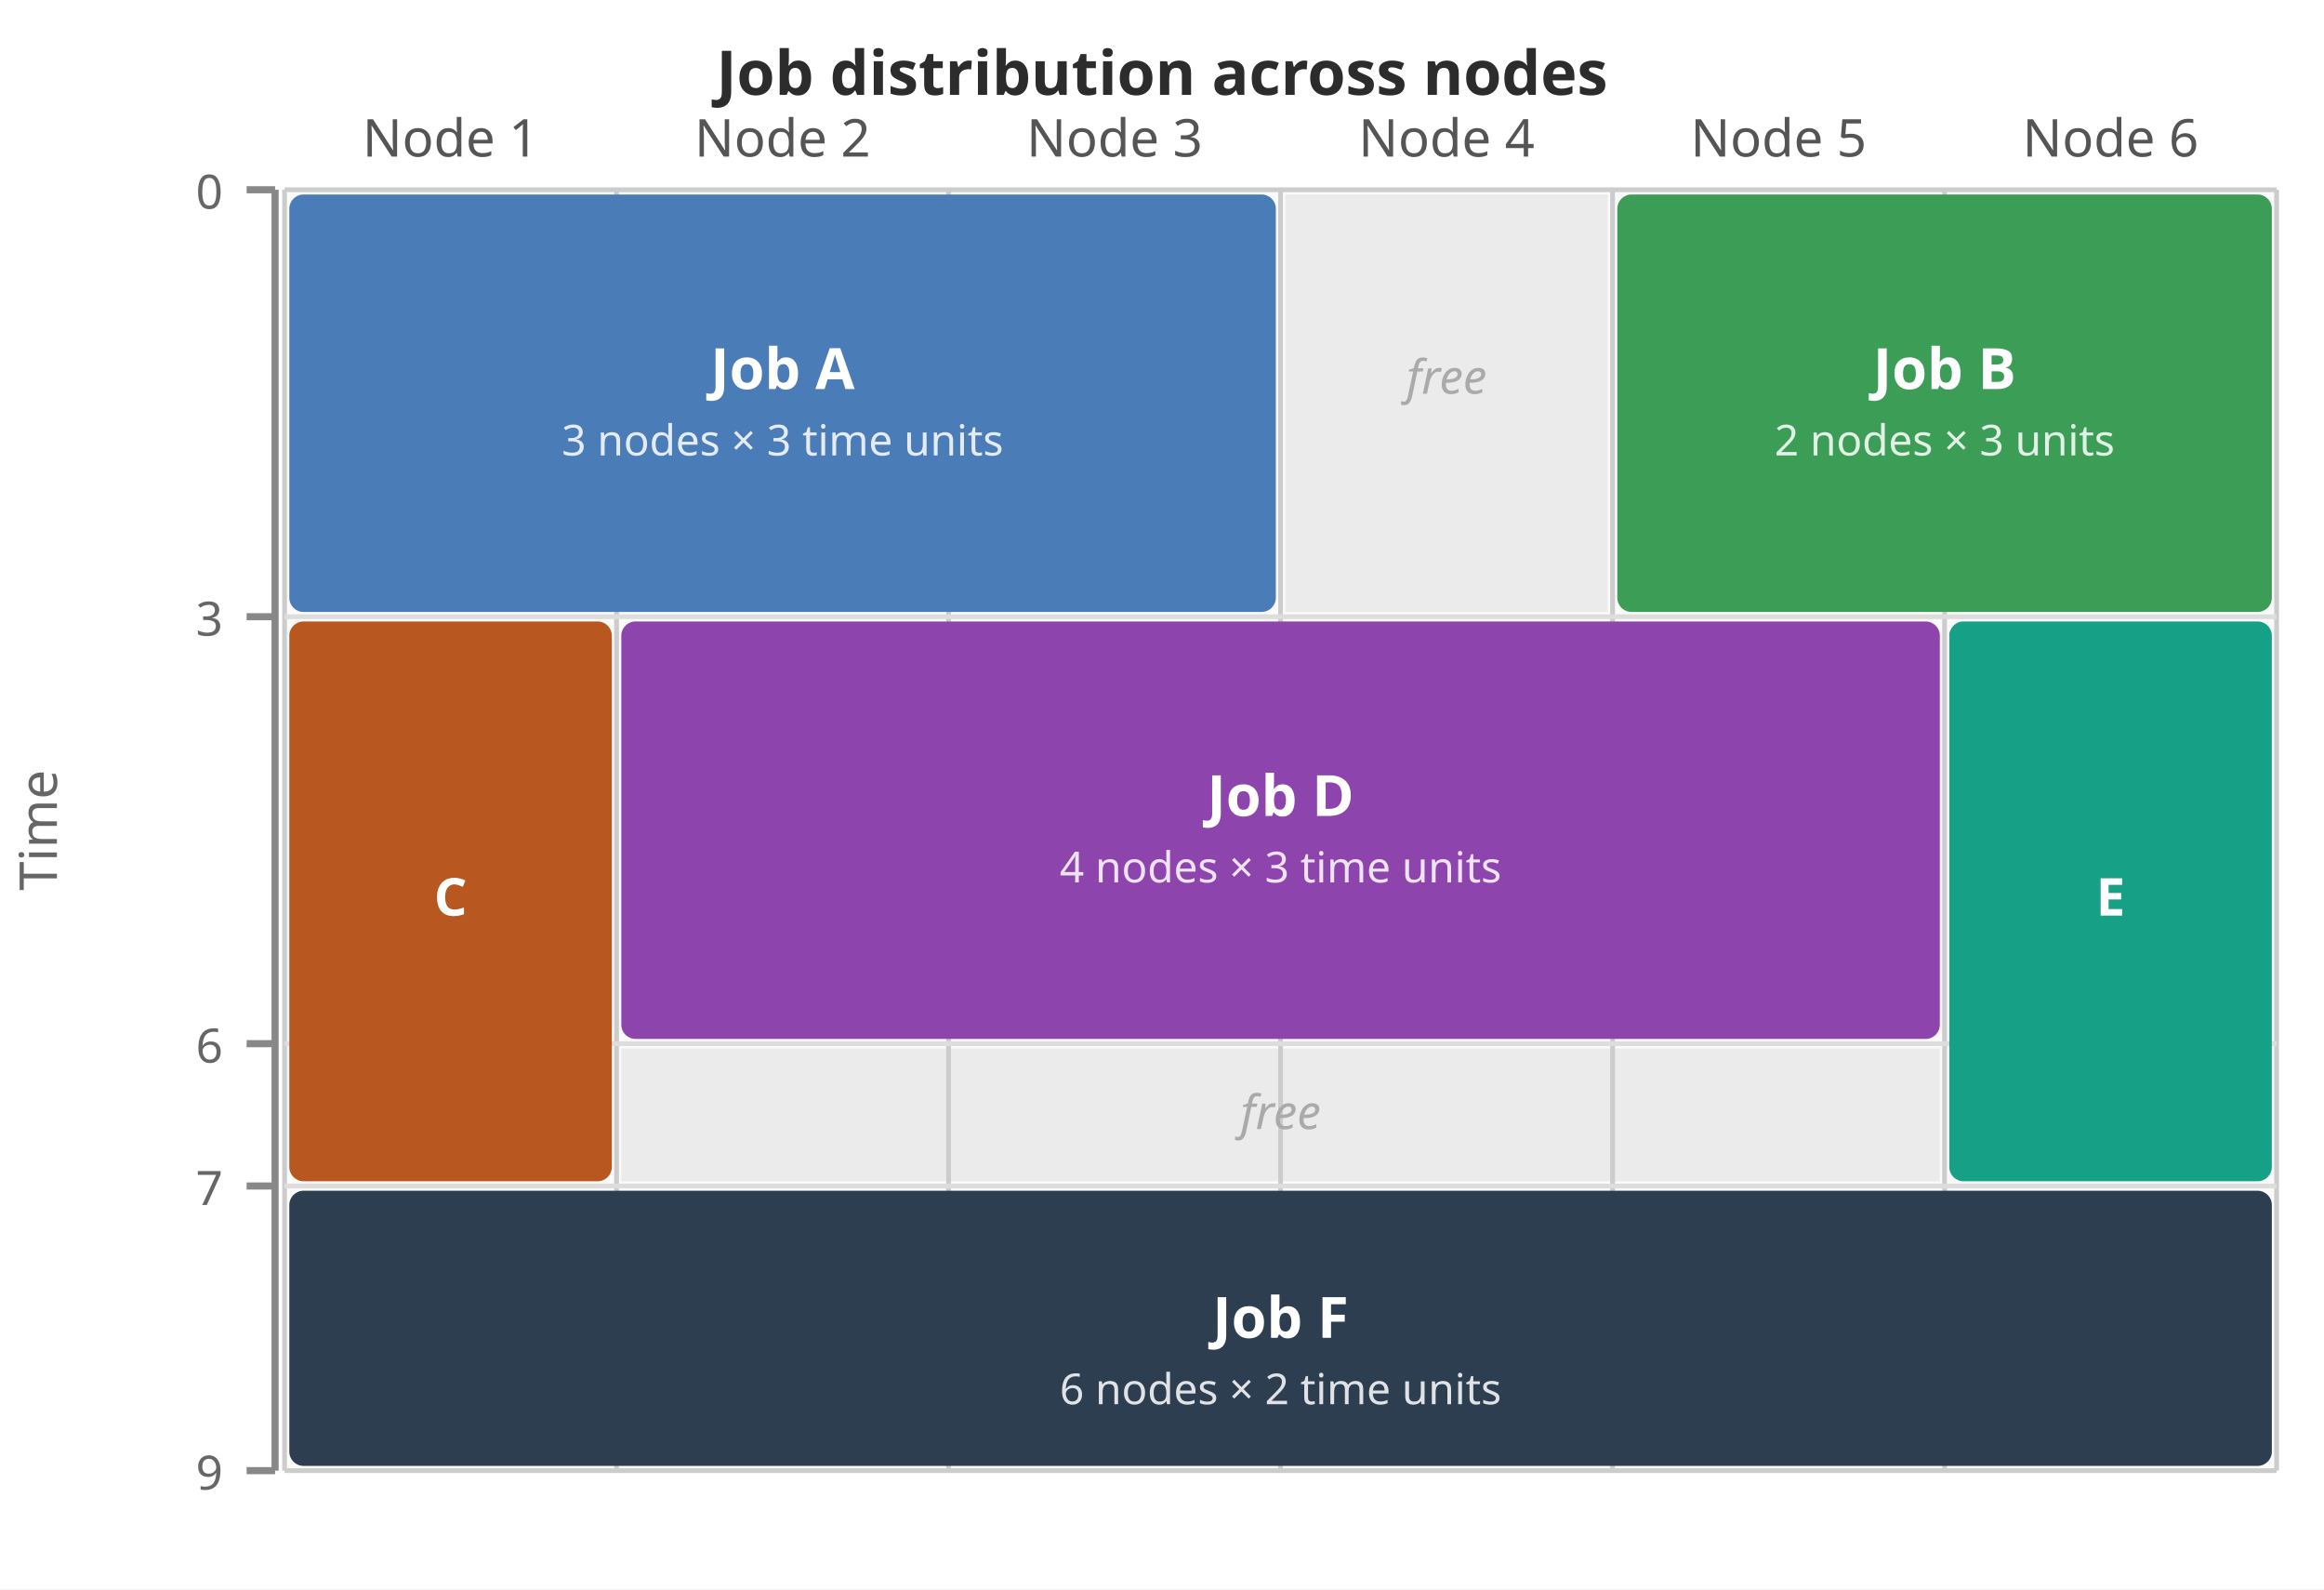
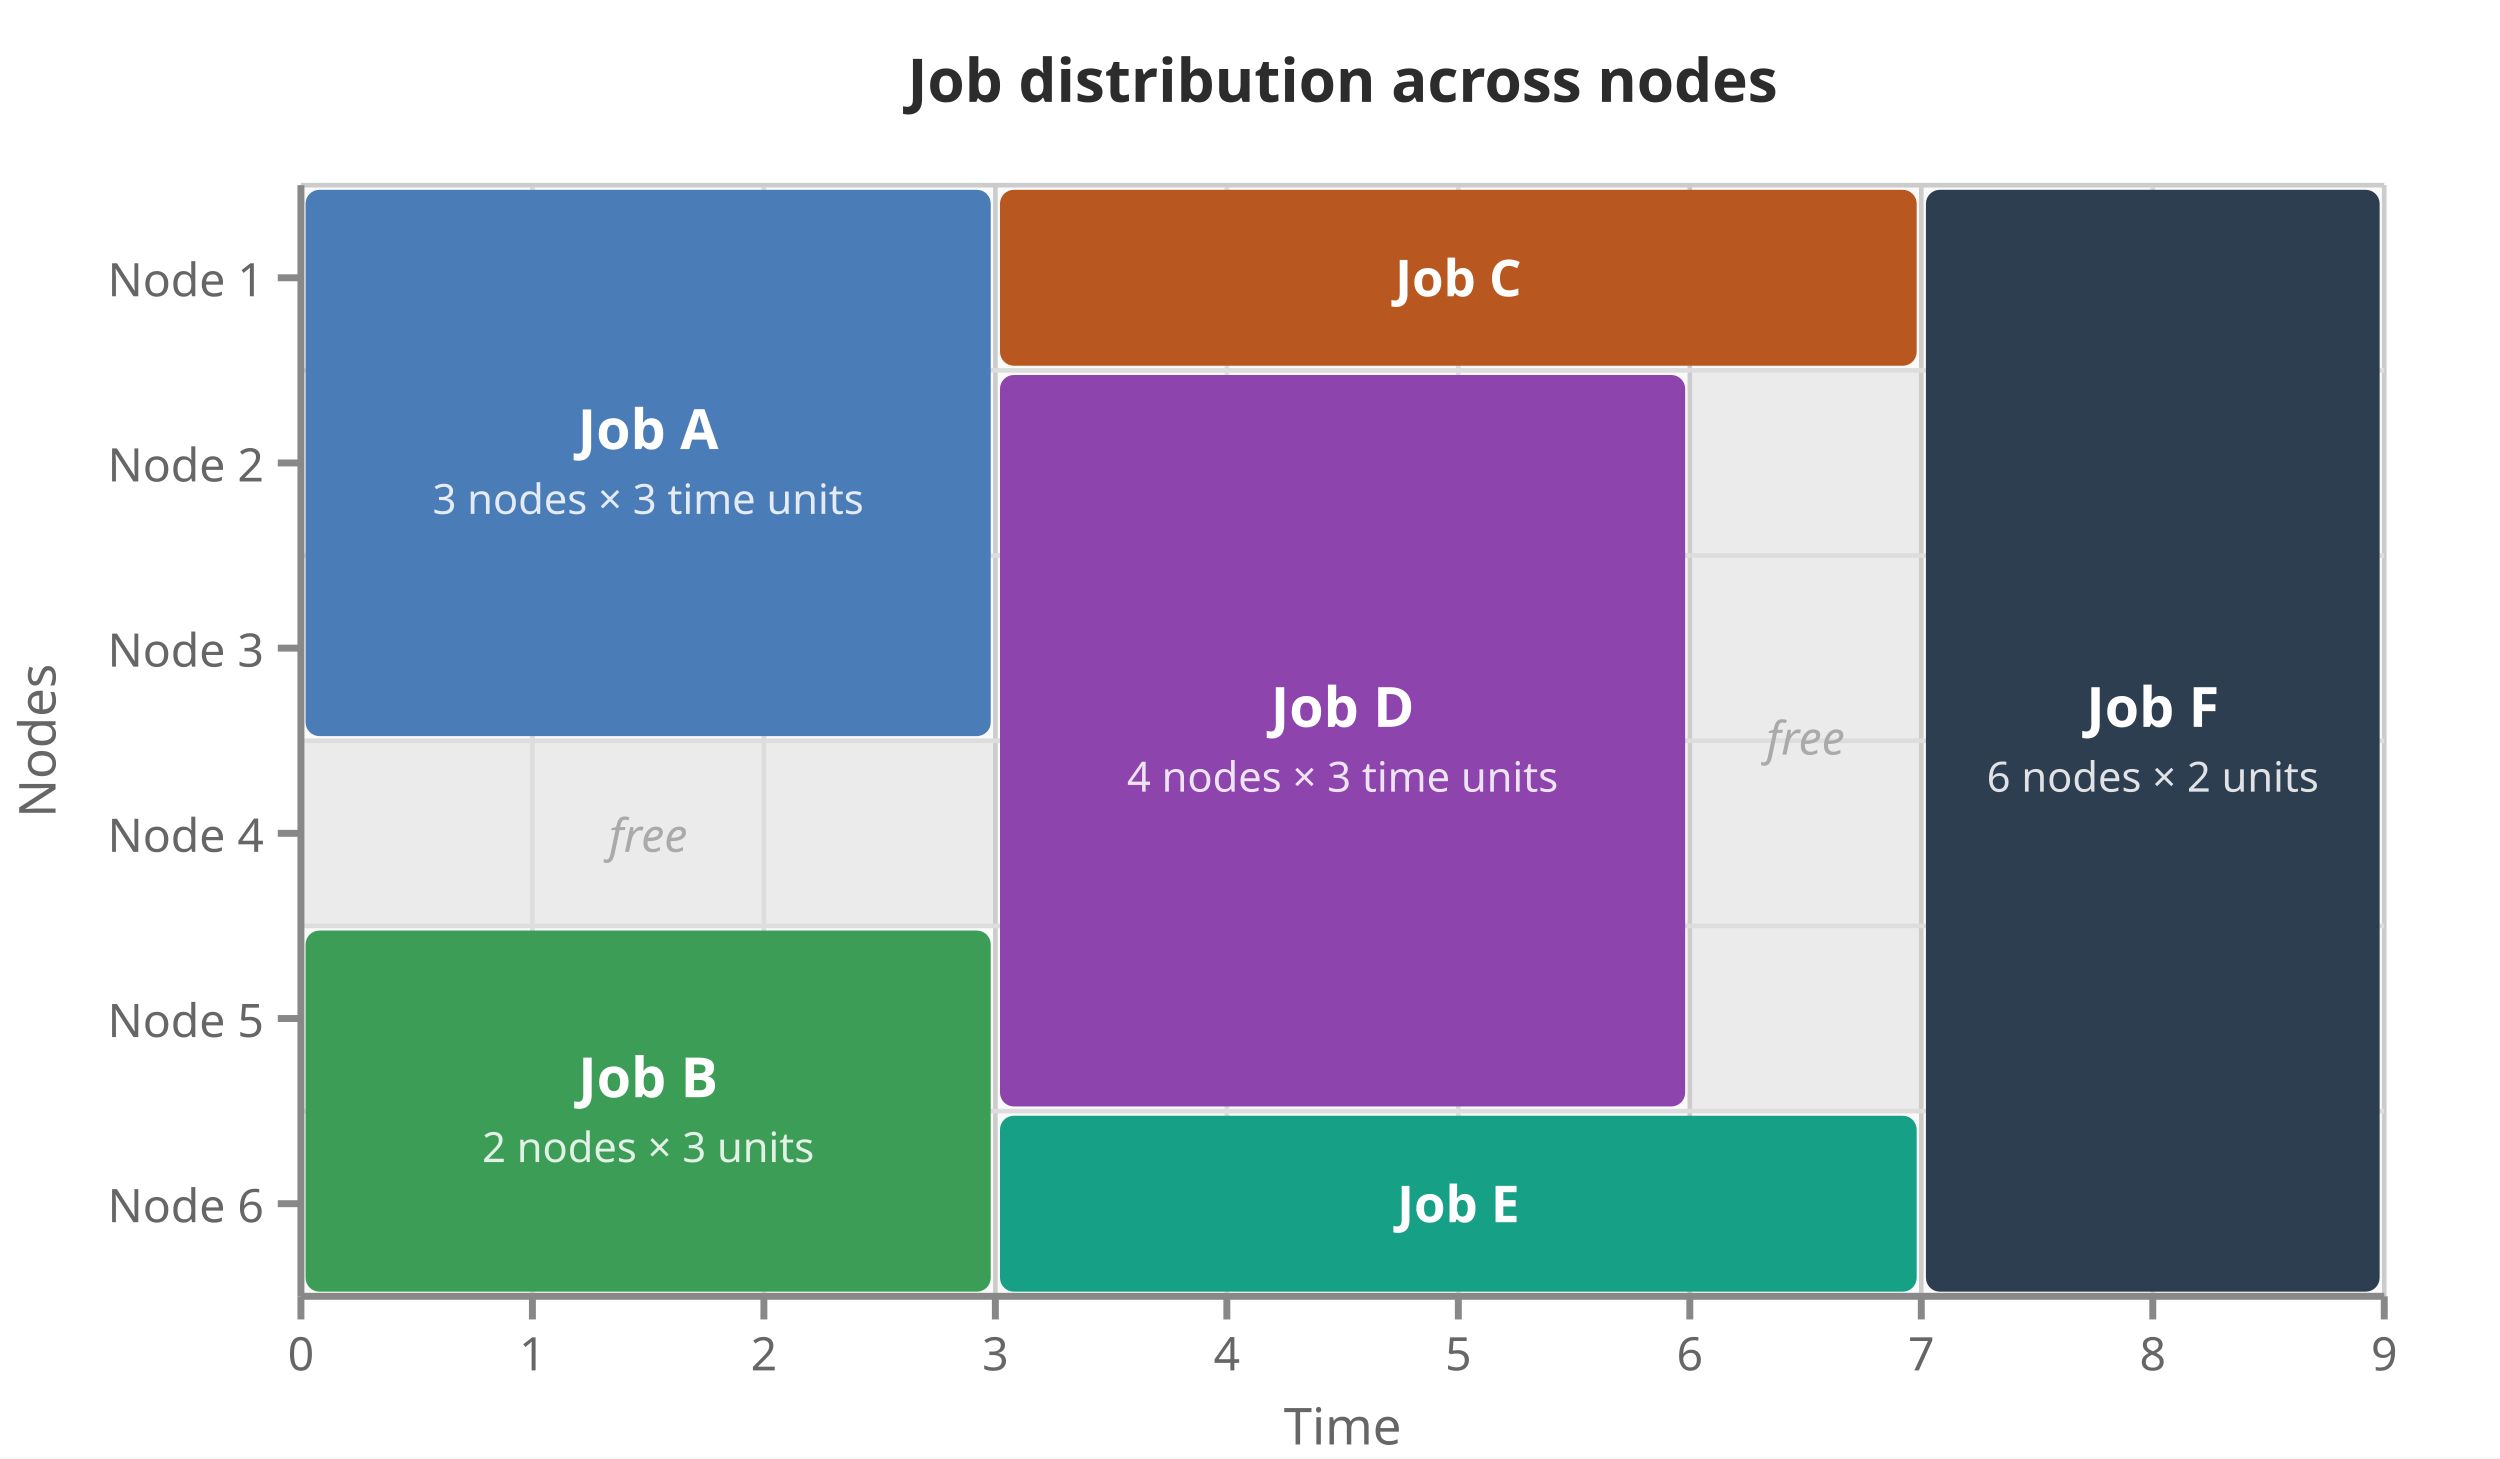
- <svg xmlns="http://www.w3.org/2000/svg" viewBox="0 0 490 335" font-family="sans-serif">
-   <rect width="490" height="335" fill="#ffffff" />
-   <rect x="60" y="40" width="420" height="270" fill="#fafafa" />
-   <rect x="271" y="41" width="68" height="88" fill="#ebebeb" />
-   <rect x="131" y="221" width="278" height="28" fill="#ebebeb" />
-   <text x="245" y="20" text-anchor="middle" font-size="13" font-weight="bold" fill="#2c2c2c">Job distribution across nodes</text>
-   <text x="95" y="33" text-anchor="middle" font-size="11" fill="#555555">Node 1</text>
-   <text x="165" y="33" text-anchor="middle" font-size="11" fill="#555555">Node 2</text>
-   <text x="235" y="33" text-anchor="middle" font-size="11" fill="#555555">Node 3</text>
-   <text x="305" y="33" text-anchor="middle" font-size="11" fill="#555555">Node 4</text>
-   <text x="375" y="33" text-anchor="middle" font-size="11" fill="#555555">Node 5</text>
-   <text x="445" y="33" text-anchor="middle" font-size="11" fill="#555555">Node 6</text>
-   <line x1="60" y1="40" x2="60" y2="310" stroke="#cccccc" stroke-width="1" />
-   <line x1="130" y1="40" x2="130" y2="310" stroke="#cccccc" stroke-width="1" />
-   <line x1="200" y1="40" x2="200" y2="310" stroke="#cccccc" stroke-width="1" />
-   <line x1="270" y1="40" x2="270" y2="310" stroke="#cccccc" stroke-width="1" />
-   <line x1="340" y1="40" x2="340" y2="310" stroke="#cccccc" stroke-width="1" />
-   <line x1="410" y1="40" x2="410" y2="310" stroke="#cccccc" stroke-width="1" />
-   <line x1="480" y1="40" x2="480" y2="310" stroke="#cccccc" stroke-width="1" />
-   <line x1="60" y1="40" x2="480" y2="40" stroke="#cccccc" stroke-width="1" />
-   <line x1="60" y1="130" x2="480" y2="130" stroke="#dddddd" stroke-width="1" />
-   <line x1="60" y1="220" x2="480" y2="220" stroke="#dddddd" stroke-width="1" />
-   <line x1="60" y1="250" x2="480" y2="250" stroke="#dddddd" stroke-width="1" />
-   <line x1="60" y1="310" x2="480" y2="310" stroke="#cccccc" stroke-width="1" />
-   <rect x="61" y="41" width="208" height="88" rx="3" fill="#4a7cb8" />
-   <text x="165" y="82" text-anchor="middle" font-size="12" fill="#ffffff" font-weight="bold">Job A</text>
-   <text x="165" y="96" text-anchor="middle" font-size="9" fill="rgba(255,255,255,0.85)">3 nodes × 3 time units</text>
-   <rect x="341" y="41" width="138" height="88" rx="3" fill="#3c9e56" />
-   <text x="410" y="82" text-anchor="middle" font-size="12" fill="#ffffff" font-weight="bold">Job B</text>
-   <text x="410" y="96" text-anchor="middle" font-size="9" fill="rgba(255,255,255,0.85)">2 nodes × 3 units</text>
-   <rect x="61" y="131" width="68" height="118" rx="3" fill="#b85820" />
-   <text x="95" y="193" text-anchor="middle" font-size="11" fill="#ffffff" font-weight="bold">C</text>
-   <rect x="131" y="131" width="278" height="88" rx="3" fill="#8e44ad" />
-   <text x="270" y="172" text-anchor="middle" font-size="12" fill="#ffffff" font-weight="bold">Job D</text>
-   <text x="270" y="186" text-anchor="middle" font-size="9" fill="rgba(255,255,255,0.85)">4 nodes × 3 time units</text>
-   <rect x="411" y="131" width="68" height="118" rx="3" fill="#16a085" />
-   <text x="445" y="193" text-anchor="middle" font-size="11" fill="#ffffff" font-weight="bold">E</text>
-   <rect x="61" y="251" width="418" height="58" rx="3" fill="#2c3e50" />
-   <text x="270" y="282" text-anchor="middle" font-size="12" fill="#ffffff" font-weight="bold">Job F</text>
-   <text x="270" y="296" text-anchor="middle" font-size="9" fill="rgba(255,255,255,0.85)">6 nodes × 2 time units</text>
-   <text x="305" y="83" text-anchor="middle" font-size="10" fill="#aaaaaa" font-style="italic">free</text>
-   <text x="270" y="238" text-anchor="middle" font-size="10" fill="#aaaaaa" font-style="italic">free</text>
-   <line x1="58" y1="40" x2="58" y2="310" stroke="#888888" stroke-width="1.5" />
-   <line x1="52" y1="40" x2="58" y2="40" stroke="#888888" stroke-width="1.5" />
-   <line x1="52" y1="130" x2="58" y2="130" stroke="#888888" stroke-width="1.5" />
-   <line x1="52" y1="220" x2="58" y2="220" stroke="#888888" stroke-width="1.5" />
-   <line x1="52" y1="250" x2="58" y2="250" stroke="#888888" stroke-width="1.5" />
-   <line x1="52" y1="310" x2="58" y2="310" stroke="#888888" stroke-width="1.5" />
-   <text x="47" y="44" text-anchor="end" font-size="10" fill="#666666">0</text>
-   <text x="47" y="134" text-anchor="end" font-size="10" fill="#666666">3</text>
-   <text x="47" y="224" text-anchor="end" font-size="10" fill="#666666">6</text>
-   <text x="47" y="254" text-anchor="end" font-size="10" fill="#666666">7</text>
-   <text x="47" y="314" text-anchor="end" font-size="10" fill="#666666">9</text>
-   <text x="12" y="175" text-anchor="middle" font-size="11" fill="#666666" transform="rotate(-90,12,175)">Time</text>
+ <svg xmlns="http://www.w3.org/2000/svg" viewBox="0 0 540 315" font-family="sans-serif">
+   <rect width="540" height="315" fill="#ffffff" />
+   <rect x="65" y="40" width="450" height="240" fill="#fafafa" />
+   <rect x="65" y="160" width="150" height="40" fill="#ebebeb" />
+   <rect x="365" y="80" width="50" height="160" fill="#ebebeb" />
+   <text x="290" y="22" text-anchor="middle" font-size="13" font-weight="bold" fill="#2c2c2c">Job distribution across nodes</text>
+   <line x1="65" y1="40" x2="65" y2="280" stroke="#cccccc" stroke-width="1" />
+   <line x1="115" y1="40" x2="115" y2="280" stroke="#dddddd" stroke-width="1" />
+   <line x1="165" y1="40" x2="165" y2="280" stroke="#dddddd" stroke-width="1" />
+   <line x1="215" y1="40" x2="215" y2="280" stroke="#cccccc" stroke-width="1" />
+   <line x1="265" y1="40" x2="265" y2="280" stroke="#dddddd" stroke-width="1" />
+   <line x1="315" y1="40" x2="315" y2="280" stroke="#dddddd" stroke-width="1" />
+   <line x1="365" y1="40" x2="365" y2="280" stroke="#cccccc" stroke-width="1" />
+   <line x1="415" y1="40" x2="415" y2="280" stroke="#cccccc" stroke-width="1" />
+   <line x1="465" y1="40" x2="465" y2="280" stroke="#dddddd" stroke-width="1" />
+   <line x1="515" y1="40" x2="515" y2="280" stroke="#cccccc" stroke-width="1" />
+   <line x1="65" y1="40" x2="515" y2="40" stroke="#cccccc" stroke-width="1" />
+   <line x1="65" y1="80" x2="515" y2="80" stroke="#dddddd" stroke-width="1" />
+   <line x1="65" y1="120" x2="515" y2="120" stroke="#dddddd" stroke-width="1" />
+   <line x1="65" y1="160" x2="515" y2="160" stroke="#dddddd" stroke-width="1" />
+   <line x1="65" y1="200" x2="515" y2="200" stroke="#dddddd" stroke-width="1" />
+   <line x1="65" y1="240" x2="515" y2="240" stroke="#dddddd" stroke-width="1" />
+   <line x1="65" y1="280" x2="515" y2="280" stroke="#cccccc" stroke-width="1" />
+   <rect x="66" y="41" width="148" height="118" rx="3" fill="#4a7cb8" />
+   <text x="140" y="97" text-anchor="middle" font-size="12" fill="#ffffff" font-weight="bold">Job A</text>
+   <text x="140" y="111" text-anchor="middle" font-size="9" fill="rgba(255,255,255,0.85)">3 nodes × 3 time units</text>
+   <rect x="66" y="201" width="148" height="78" rx="3" fill="#3c9e56" />
+   <text x="140" y="237" text-anchor="middle" font-size="12" fill="#ffffff" font-weight="bold">Job B</text>
+   <text x="140" y="251" text-anchor="middle" font-size="9" fill="rgba(255,255,255,0.85)">2 nodes × 3 units</text>
+   <rect x="216" y="41" width="198" height="38" rx="3" fill="#b85820" />
+   <text x="315" y="64" text-anchor="middle" font-size="11" fill="#ffffff" font-weight="bold">Job C</text>
+   <rect x="216" y="81" width="148" height="158" rx="3" fill="#8e44ad" />
+   <text x="290" y="157" text-anchor="middle" font-size="12" fill="#ffffff" font-weight="bold">Job D</text>
+   <text x="290" y="171" text-anchor="middle" font-size="9" fill="rgba(255,255,255,0.85)">4 nodes × 3 time units</text>
+   <rect x="216" y="241" width="198" height="38" rx="3" fill="#16a085" />
+   <text x="315" y="264" text-anchor="middle" font-size="11" fill="#ffffff" font-weight="bold">Job E</text>
+   <rect x="416" y="41" width="98" height="238" rx="3" fill="#2c3e50" />
+   <text x="465" y="157" text-anchor="middle" font-size="12" fill="#ffffff" font-weight="bold">Job F</text>
+   <text x="465" y="171" text-anchor="middle" font-size="9" fill="rgba(255,255,255,0.85)">6 nodes × 2 units</text>
+   <text x="140" y="184" text-anchor="middle" font-size="10" fill="#aaaaaa" font-style="italic">free</text>
+   <text x="390" y="163" text-anchor="middle" font-size="10" fill="#aaaaaa" font-style="italic">free</text>
+   <line x1="65" y1="40" x2="65" y2="280" stroke="#888888" stroke-width="1.5" />
+   <line x1="60" y1="60" x2="65" y2="60" stroke="#888888" stroke-width="1.5" />
+   <line x1="60" y1="100" x2="65" y2="100" stroke="#888888" stroke-width="1.5" />
+   <line x1="60" y1="140" x2="65" y2="140" stroke="#888888" stroke-width="1.5" />
+   <line x1="60" y1="180" x2="65" y2="180" stroke="#888888" stroke-width="1.5" />
+   <line x1="60" y1="220" x2="65" y2="220" stroke="#888888" stroke-width="1.5" />
+   <line x1="60" y1="260" x2="65" y2="260" stroke="#888888" stroke-width="1.5" />
+   <text x="57" y="64" text-anchor="end" font-size="10" fill="#666666">Node 1</text>
+   <text x="57" y="104" text-anchor="end" font-size="10" fill="#666666">Node 2</text>
+   <text x="57" y="144" text-anchor="end" font-size="10" fill="#666666">Node 3</text>
+   <text x="57" y="184" text-anchor="end" font-size="10" fill="#666666">Node 4</text>
+   <text x="57" y="224" text-anchor="end" font-size="10" fill="#666666">Node 5</text>
+   <text x="57" y="264" text-anchor="end" font-size="10" fill="#666666">Node 6</text>
+   <text x="12" y="160" text-anchor="middle" font-size="11" fill="#666666" transform="rotate(-90,12,160)">Nodes</text>
+   <line x1="65" y1="280" x2="515" y2="280" stroke="#888888" stroke-width="1.5" />
+   <line x1="65" y1="280" x2="65" y2="285" stroke="#888888" stroke-width="1.5" />
+   <line x1="115" y1="280" x2="115" y2="285" stroke="#888888" stroke-width="1.5" />
+   <line x1="165" y1="280" x2="165" y2="285" stroke="#888888" stroke-width="1.5" />
+   <line x1="215" y1="280" x2="215" y2="285" stroke="#888888" stroke-width="1.5" />
+   <line x1="265" y1="280" x2="265" y2="285" stroke="#888888" stroke-width="1.5" />
+   <line x1="315" y1="280" x2="315" y2="285" stroke="#888888" stroke-width="1.5" />
+   <line x1="365" y1="280" x2="365" y2="285" stroke="#888888" stroke-width="1.5" />
+   <line x1="415" y1="280" x2="415" y2="285" stroke="#888888" stroke-width="1.5" />
+   <line x1="465" y1="280" x2="465" y2="285" stroke="#888888" stroke-width="1.5" />
+   <line x1="515" y1="280" x2="515" y2="285" stroke="#888888" stroke-width="1.5" />
+   <text x="65" y="296" text-anchor="middle" font-size="10" fill="#666666">0</text>
+   <text x="115" y="296" text-anchor="middle" font-size="10" fill="#666666">1</text>
+   <text x="165" y="296" text-anchor="middle" font-size="10" fill="#666666">2</text>
+   <text x="215" y="296" text-anchor="middle" font-size="10" fill="#666666">3</text>
+   <text x="265" y="296" text-anchor="middle" font-size="10" fill="#666666">4</text>
+   <text x="315" y="296" text-anchor="middle" font-size="10" fill="#666666">5</text>
+   <text x="365" y="296" text-anchor="middle" font-size="10" fill="#666666">6</text>
+   <text x="415" y="296" text-anchor="middle" font-size="10" fill="#666666">7</text>
+   <text x="465" y="296" text-anchor="middle" font-size="10" fill="#666666">8</text>
+   <text x="515" y="296" text-anchor="middle" font-size="10" fill="#666666">9</text>
+   <text x="290" y="312" text-anchor="middle" font-size="11" fill="#666666">Time</text>
</svg>
